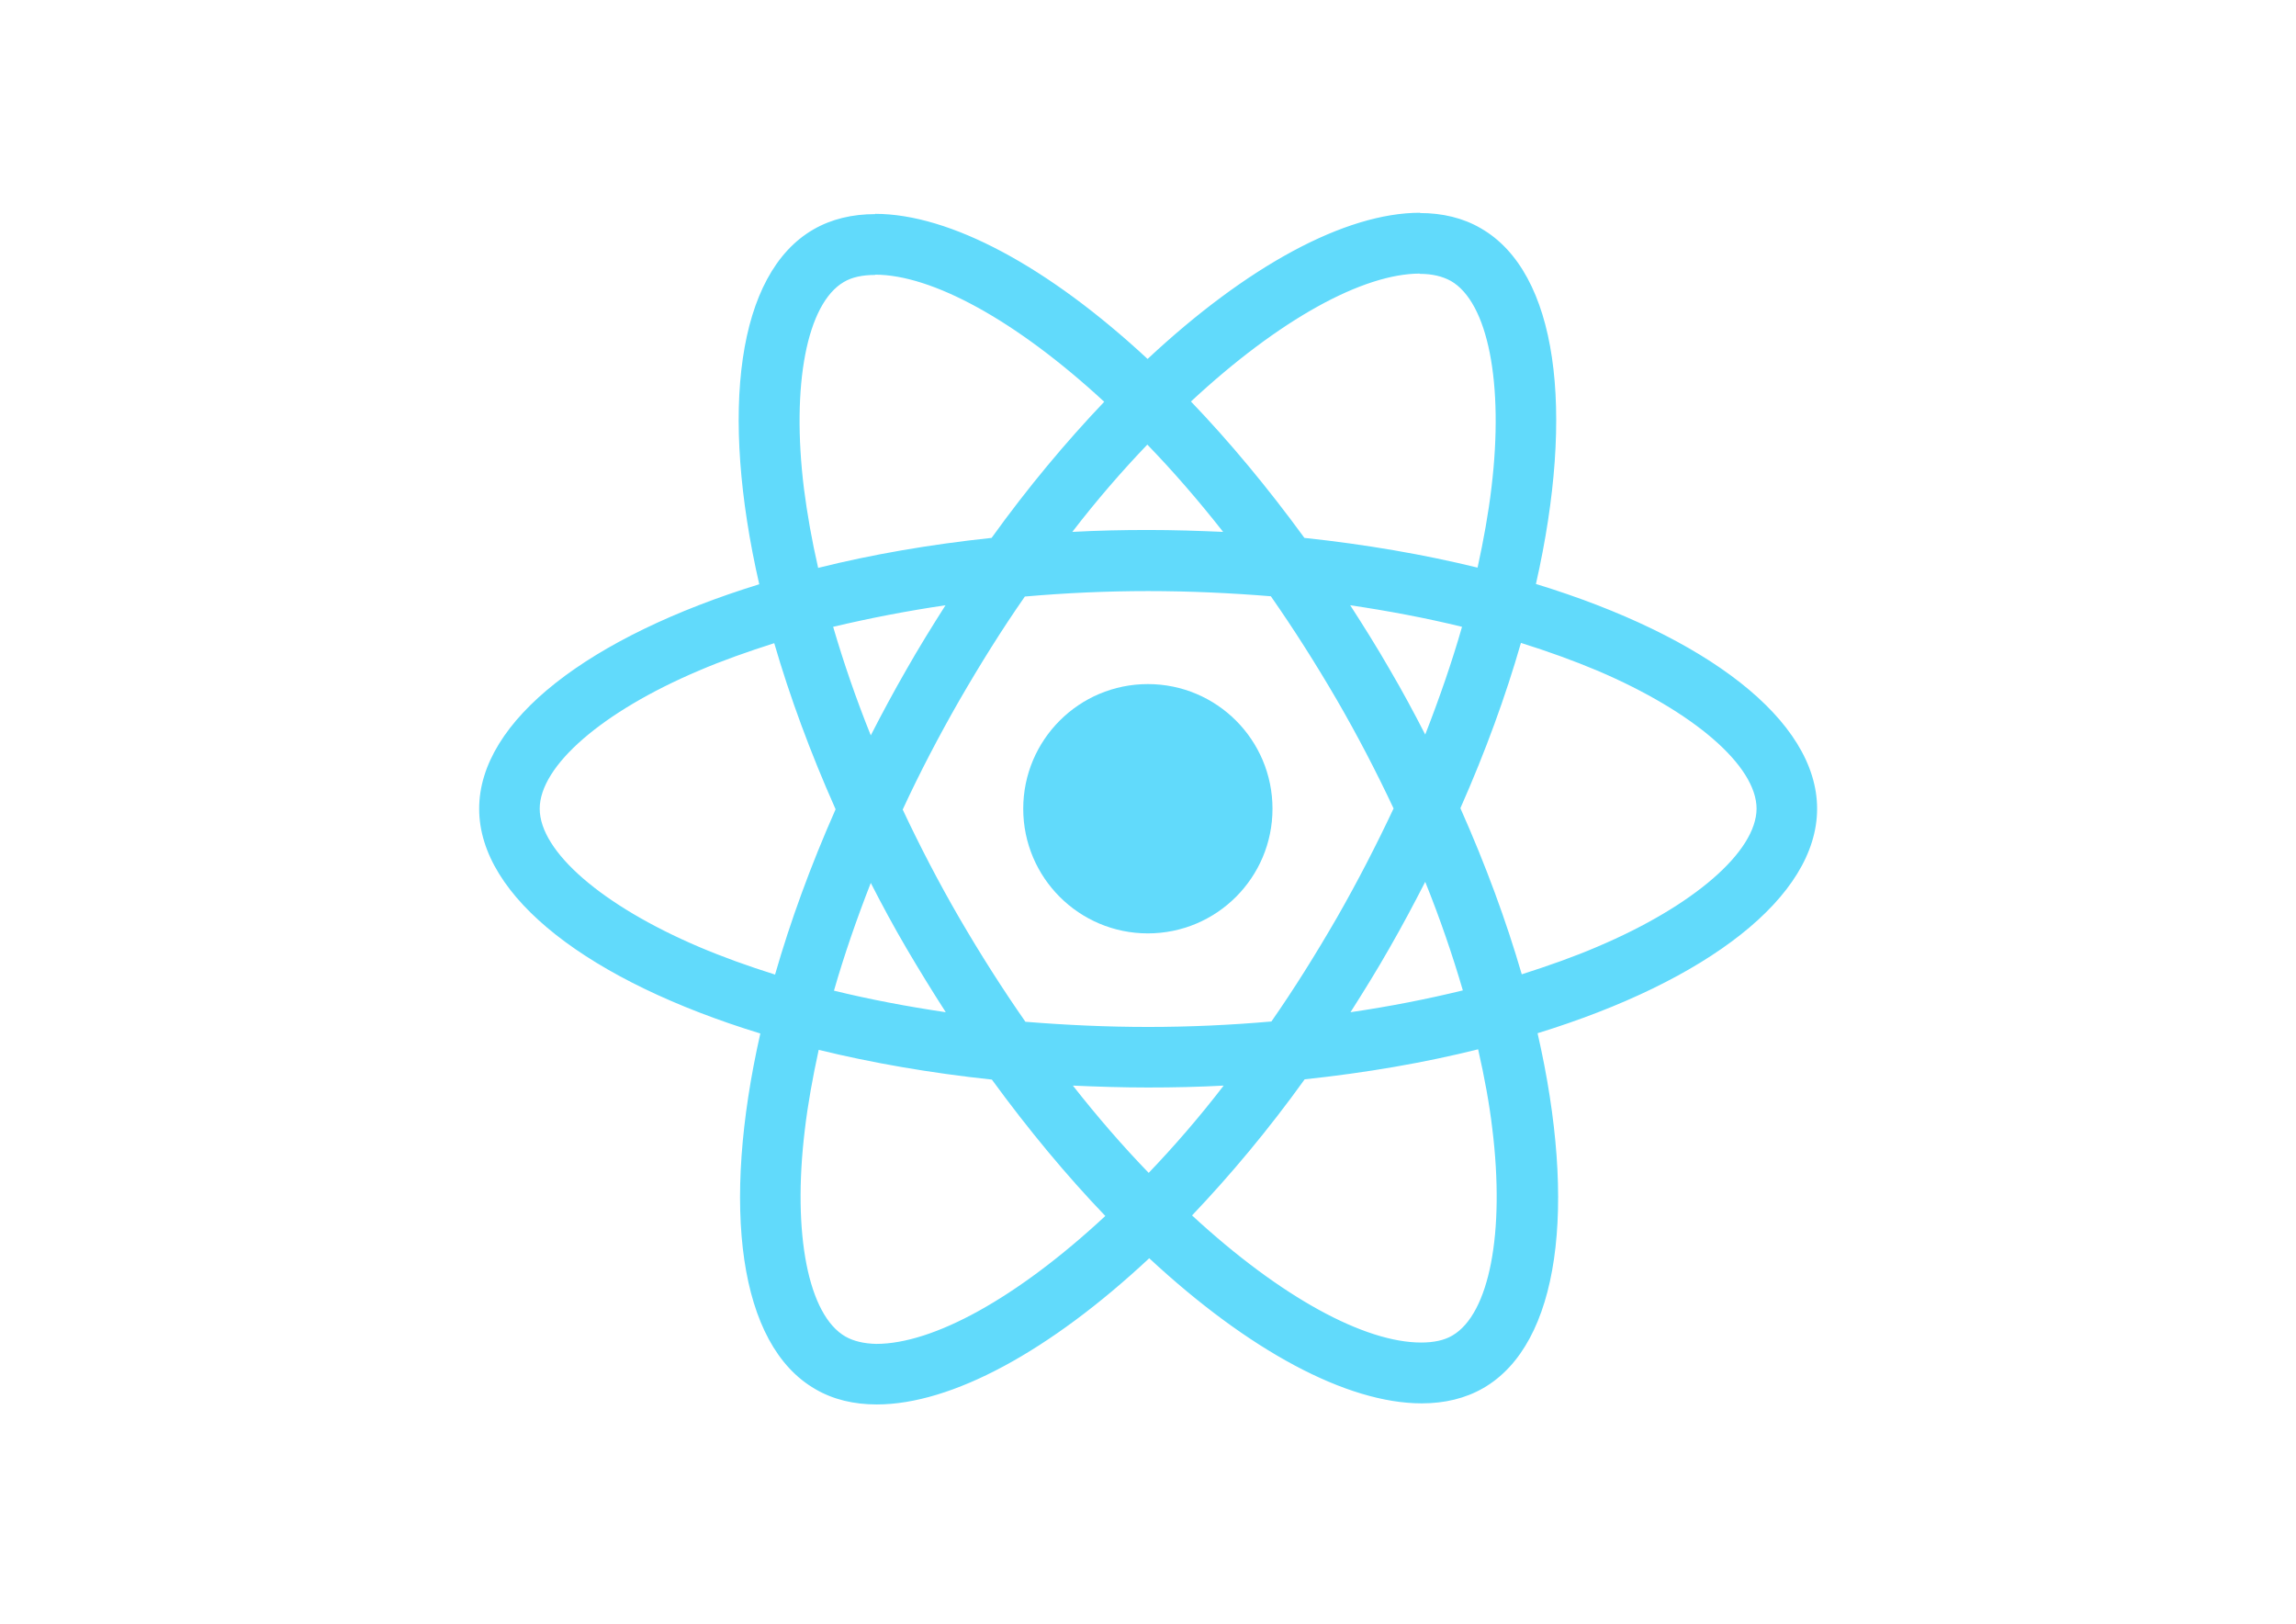
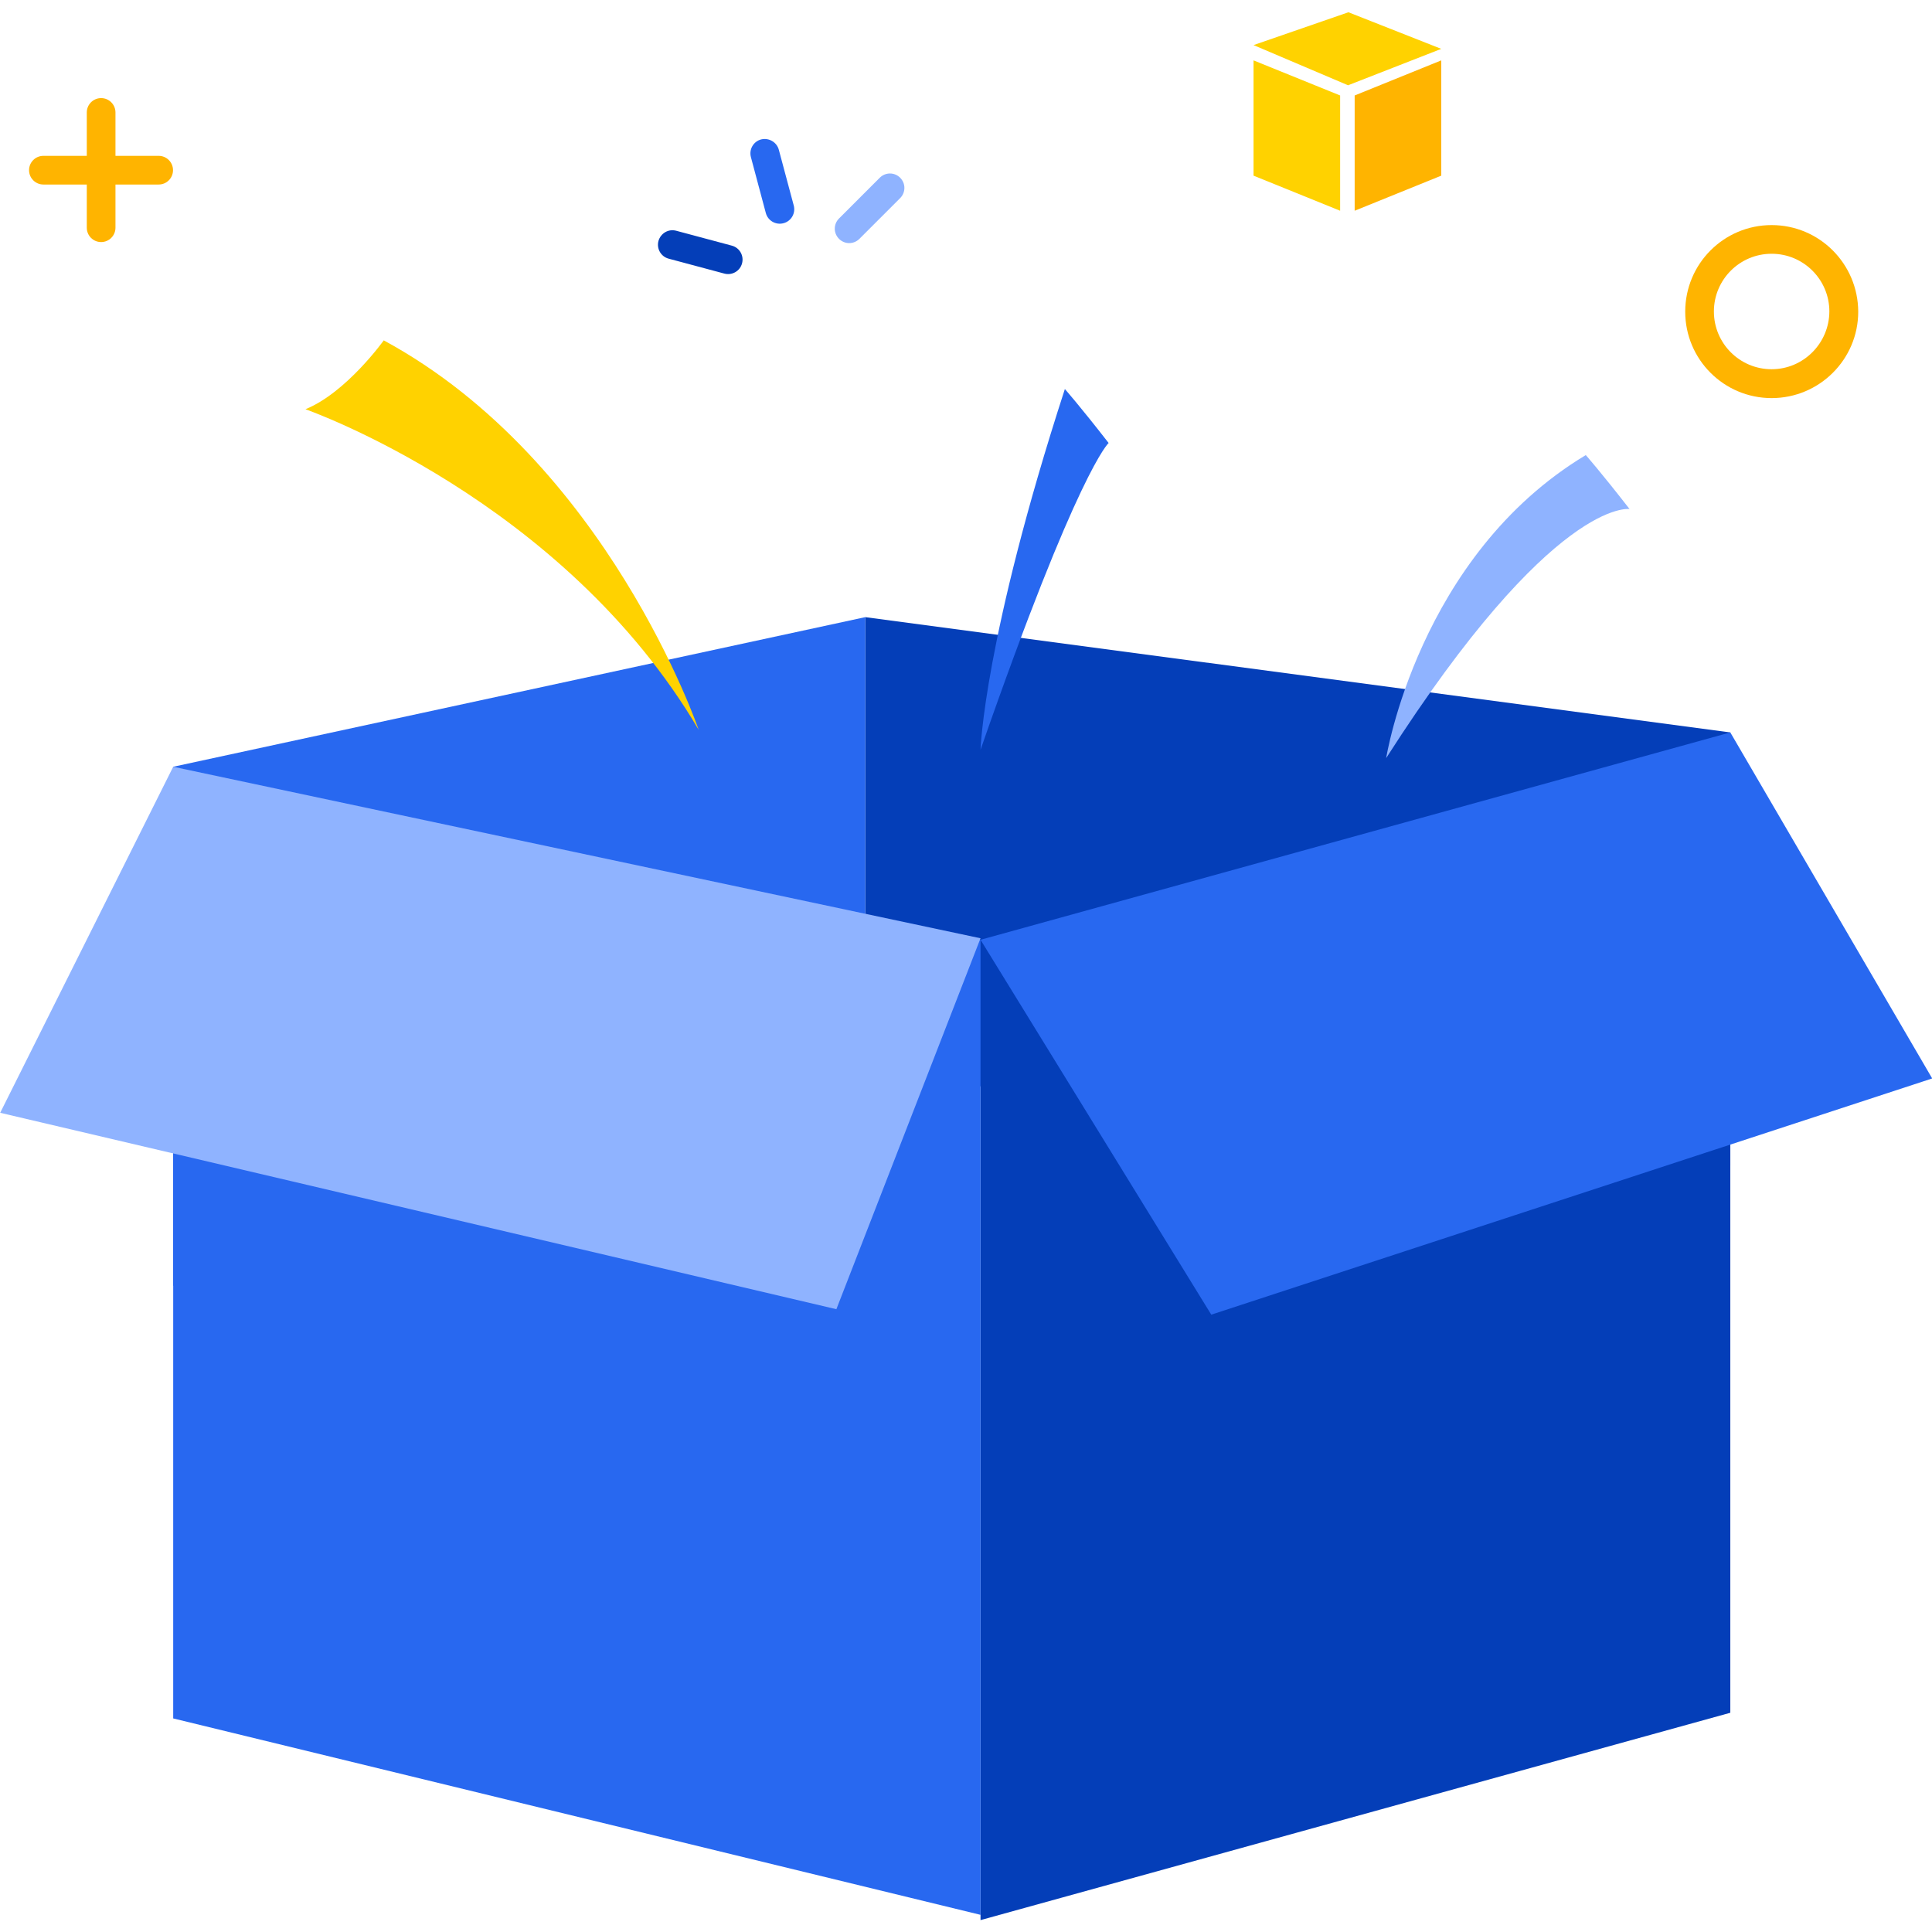
- <svg xmlns="http://www.w3.org/2000/svg" viewBox="0 0 841.9 595.3">
-   <g fill="#61DAFB">
-     <path d="M666.3 296.5c0-32.5-40.7-63.3-103.1-82.4 14.4-63.6 8-114.2-20.2-130.4-6.5-3.8-14.1-5.6-22.4-5.6v22.3c4.6 0 8.3.9 11.4 2.6 13.6 7.8 19.5 37.5 14.9 75.7-1.1 9.4-2.9 19.3-5.1 29.4-19.6-4.8-41-8.5-63.5-10.9-13.5-18.5-27.5-35.3-41.6-50 32.6-30.3 63.2-46.9 84-46.9V78c-27.5 0-63.5 19.6-99.9 53.6-36.4-33.8-72.4-53.2-99.9-53.2v22.3c20.7 0 51.4 16.5 84 46.6-14 14.7-28 31.4-41.3 49.9-22.6 2.4-44 6.1-63.6 11-2.3-10-4-19.7-5.2-29-4.7-38.2 1.1-67.9 14.6-75.8 3-1.8 6.9-2.6 11.5-2.6V78.5c-8.4 0-16 1.8-22.6 5.6-28.1 16.2-34.4 66.7-19.9 130.1-62.2 19.2-102.7 49.9-102.7 82.3 0 32.5 40.7 63.3 103.1 82.4-14.4 63.6-8 114.2 20.2 130.4 6.5 3.8 14.1 5.6 22.5 5.6 27.5 0 63.5-19.6 99.9-53.6 36.4 33.8 72.4 53.2 99.9 53.2 8.4 0 16-1.8 22.6-5.6 28.1-16.2 34.4-66.7 19.9-130.1 62-19.1 102.5-49.9 102.5-82.3zm-130.2-66.7c-3.7 12.9-8.3 26.2-13.5 39.5-4.1-8-8.4-16-13.1-24-4.6-8-9.5-15.8-14.4-23.4 14.2 2.1 27.9 4.7 41 7.9zm-45.8 106.5c-7.8 13.5-15.8 26.3-24.1 38.2-14.9 1.3-30 2-45.2 2-15.1 0-30.2-.7-45-1.9-8.3-11.9-16.4-24.6-24.2-38-7.6-13.1-14.5-26.4-20.8-39.8 6.2-13.4 13.2-26.8 20.7-39.9 7.8-13.5 15.8-26.3 24.1-38.2 14.9-1.3 30-2 45.2-2 15.1 0 30.2.7 45 1.9 8.3 11.9 16.4 24.6 24.2 38 7.6 13.1 14.5 26.4 20.8 39.8-6.3 13.4-13.2 26.8-20.7 39.9zm32.3-13c5.4 13.4 10 26.8 13.8 39.8-13.1 3.2-26.9 5.9-41.2 8 4.9-7.7 9.8-15.6 14.4-23.7 4.6-8 8.9-16.1 13-24.1zM421.2 430c-9.3-9.6-18.6-20.3-27.8-32 9 .4 18.2.7 27.5.7 9.4 0 18.7-.2 27.8-.7-9 11.7-18.3 22.4-27.5 32zm-74.4-58.9c-14.2-2.1-27.9-4.7-41-7.9 3.7-12.9 8.3-26.2 13.5-39.5 4.1 8 8.4 16 13.1 24 4.7 8 9.5 15.8 14.4 23.4zM420.7 163c9.3 9.6 18.6 20.3 27.8 32-9-.4-18.2-.7-27.5-.7-9.4 0-18.7.2-27.8.7 9-11.7 18.3-22.4 27.5-32zm-74 58.9c-4.9 7.7-9.8 15.6-14.4 23.7-4.6 8-8.9 16-13 24-5.4-13.4-10-26.8-13.8-39.8 13.1-3.1 26.9-5.8 41.2-7.9zm-90.5 125.2c-35.4-15.1-58.3-34.9-58.3-50.6 0-15.7 22.9-35.6 58.3-50.6 8.6-3.7 18-7 27.7-10.1 5.7 19.6 13.2 40 22.5 60.9-9.2 20.8-16.6 41.1-22.2 60.6-9.9-3.1-19.3-6.5-28-10.2zM310 490c-13.6-7.8-19.5-37.5-14.9-75.7 1.1-9.4 2.9-19.3 5.1-29.4 19.6 4.8 41 8.5 63.5 10.9 13.5 18.5 27.5 35.3 41.6 50-32.6 30.3-63.2 46.9-84 46.9-4.5-.1-8.3-1-11.3-2.7zm237.2-76.2c4.7 38.2-1.1 67.9-14.6 75.8-3 1.8-6.9 2.6-11.5 2.6-20.7 0-51.4-16.5-84-46.6 14-14.7 28-31.4 41.3-49.9 22.6-2.4 44-6.1 63.6-11 2.3 10.1 4.1 19.8 5.2 29.1zm38.5-66.7c-8.6 3.7-18 7-27.7 10.1-5.7-19.6-13.2-40-22.5-60.9 9.2-20.8 16.6-41.1 22.2-60.6 9.9 3.1 19.3 6.5 28.1 10.2 35.4 15.1 58.3 34.9 58.3 50.6-.1 15.7-23 35.6-58.4 50.6zM320.8 78.4z" />
-     <circle cx="420.9" cy="296.5" r="45.7" />
-     <path d="M520.5 78.1z" />
-   </g>
+ <svg xmlns="http://www.w3.org/2000/svg" t="1694391335351" class="icon" viewBox="0 0 1024 1024" version="1.1" p-id="1521" width="128" height="128">
+   <path d="M23 82.6h61.1c4.2 0 7.6 3.4 7.6 7.6 0 4.2-3.4 7.6-7.6 7.6H23c-4.2 0-7.6-3.4-7.6-7.6 0-4.2 3.4-7.6 7.6-7.6z" fill="#FFB400" p-id="1522" />
+   <path d="M53.6 52c4.2 0 7.6 3.4 7.6 7.6v61.1c0 4.2-3.4 7.6-7.6 7.6-4.2 0-7.6-3.4-7.6-7.6V59.6c0-4.2 3.4-7.6 7.6-7.6z" fill="#FFB400" p-id="1523" />
+   <path d="M358.4 122.3l29.5 7.9c4.1 1.1 6.5 5.3 5.4 9.4-1.1 4.1-5.3 6.5-9.4 5.4l-29.5-7.9c-4.1-1.1-6.5-5.3-5.4-9.4 1.2-4.1 5.3-6.5 9.4-5.4z" fill="#043EB8" p-id="1524" />
+   <path d="M412.8 79.4l7.9 29.5c1.1 4.1-1.3 8.3-5.4 9.4-4.1 1.1-8.3-1.3-9.4-5.4L398 83.3c-1.1-4.1 1.3-8.3 5.4-9.4 4.1-1 8.3 1.4 9.4 5.5z" fill="#2868F0" p-id="1525" />
+   <path d="M477.1 105l-21.6 21.6c-3 3-7.8 3-10.8 0-3-3-3-7.8 0-10.8l21.6-21.6c3-3 7.8-3 10.8 0 3 3 3 7.8 0 10.8z" fill="#8FB3FF" p-id="1526" />
+   <path d="M939 119.3c-25.3 0-45.8 20.5-45.8 45.9 0 25.3 20.5 45.8 45.8 45.8s45.9-20.5 45.9-45.8c-0.1-25.4-20.6-45.9-45.9-45.9z m0 76.4c-16.9 0-30.6-13.7-30.6-30.6 0-16.9 13.7-30.6 30.6-30.6s30.6 13.7 30.6 30.6c-0.1 16.9-13.8 30.6-30.6 30.6z" fill="#FFB400" p-id="1527" />
+   <path d="M763.9 32L718 50.6v61.1l45.9-18.6V32z" fill="#FFB400" p-id="1528" />
+   <path d="M664.4 93.1l45.9 18.6V50.6L664.4 32v61.1zM763.9 25.9L714.7 6.5l-50.3 17.4 50.1 21.3 49.4-19.3z" fill="#FFD200" p-id="1529" />
+   <path d="M917.1 388.2l-458.5-61.1v242.3l458.5 48.1V388.2z" fill="#043EB8" p-id="1530" />
+   <path d="M91.8 406.4l366.8-79.3v275.1L91.8 681.5V406.4z" fill="#2868F0" p-id="1531" />
+   <path d="M519.7 498.1l397.4-109.9v519.6l-397.4 109.9V498.1z" fill="#043EB8" p-id="1532" />
+   <path d="M91.8 406.4l427.9 91.7v516.8L91.8 910.8V406.4z" fill="#2868F0" p-id="1533" />
+   <path d="M519.7 497.3L91.8 406.4 0.1 589.8l443.2 104.1 76.4-196.6z" fill="#8FB3FF" p-id="1534" />
+   <path d="M519.7 498.1l397.4-109.9 107 183.4L642 696.8 519.7 498.1z" fill="#2868F0" p-id="1535" />
+   <path d="M734.7 401.8s17-107.2 105.8-160.6c0 0 7.8 8.8 23.2 28.6 0 0-40.4-6.4-129 132z" fill="#8FB3FF" p-id="1536" />
+   <path d="M519.7 397.4s1.7-58.7 44.7-191.2c0 0 7.8 8.8 23.2 28.6 0 0-16.2 14.1-67.9 162.6z" fill="#2868F0" p-id="1537" />
+   <path d="M370.3 386.8s-48.4-142.2-166.9-206.4c0 0-19.8 27.7-41.5 36.5-0.1 0 136.3 47.5 208.4 169.9z" fill="#FFD200" p-id="1538" />
</svg>
